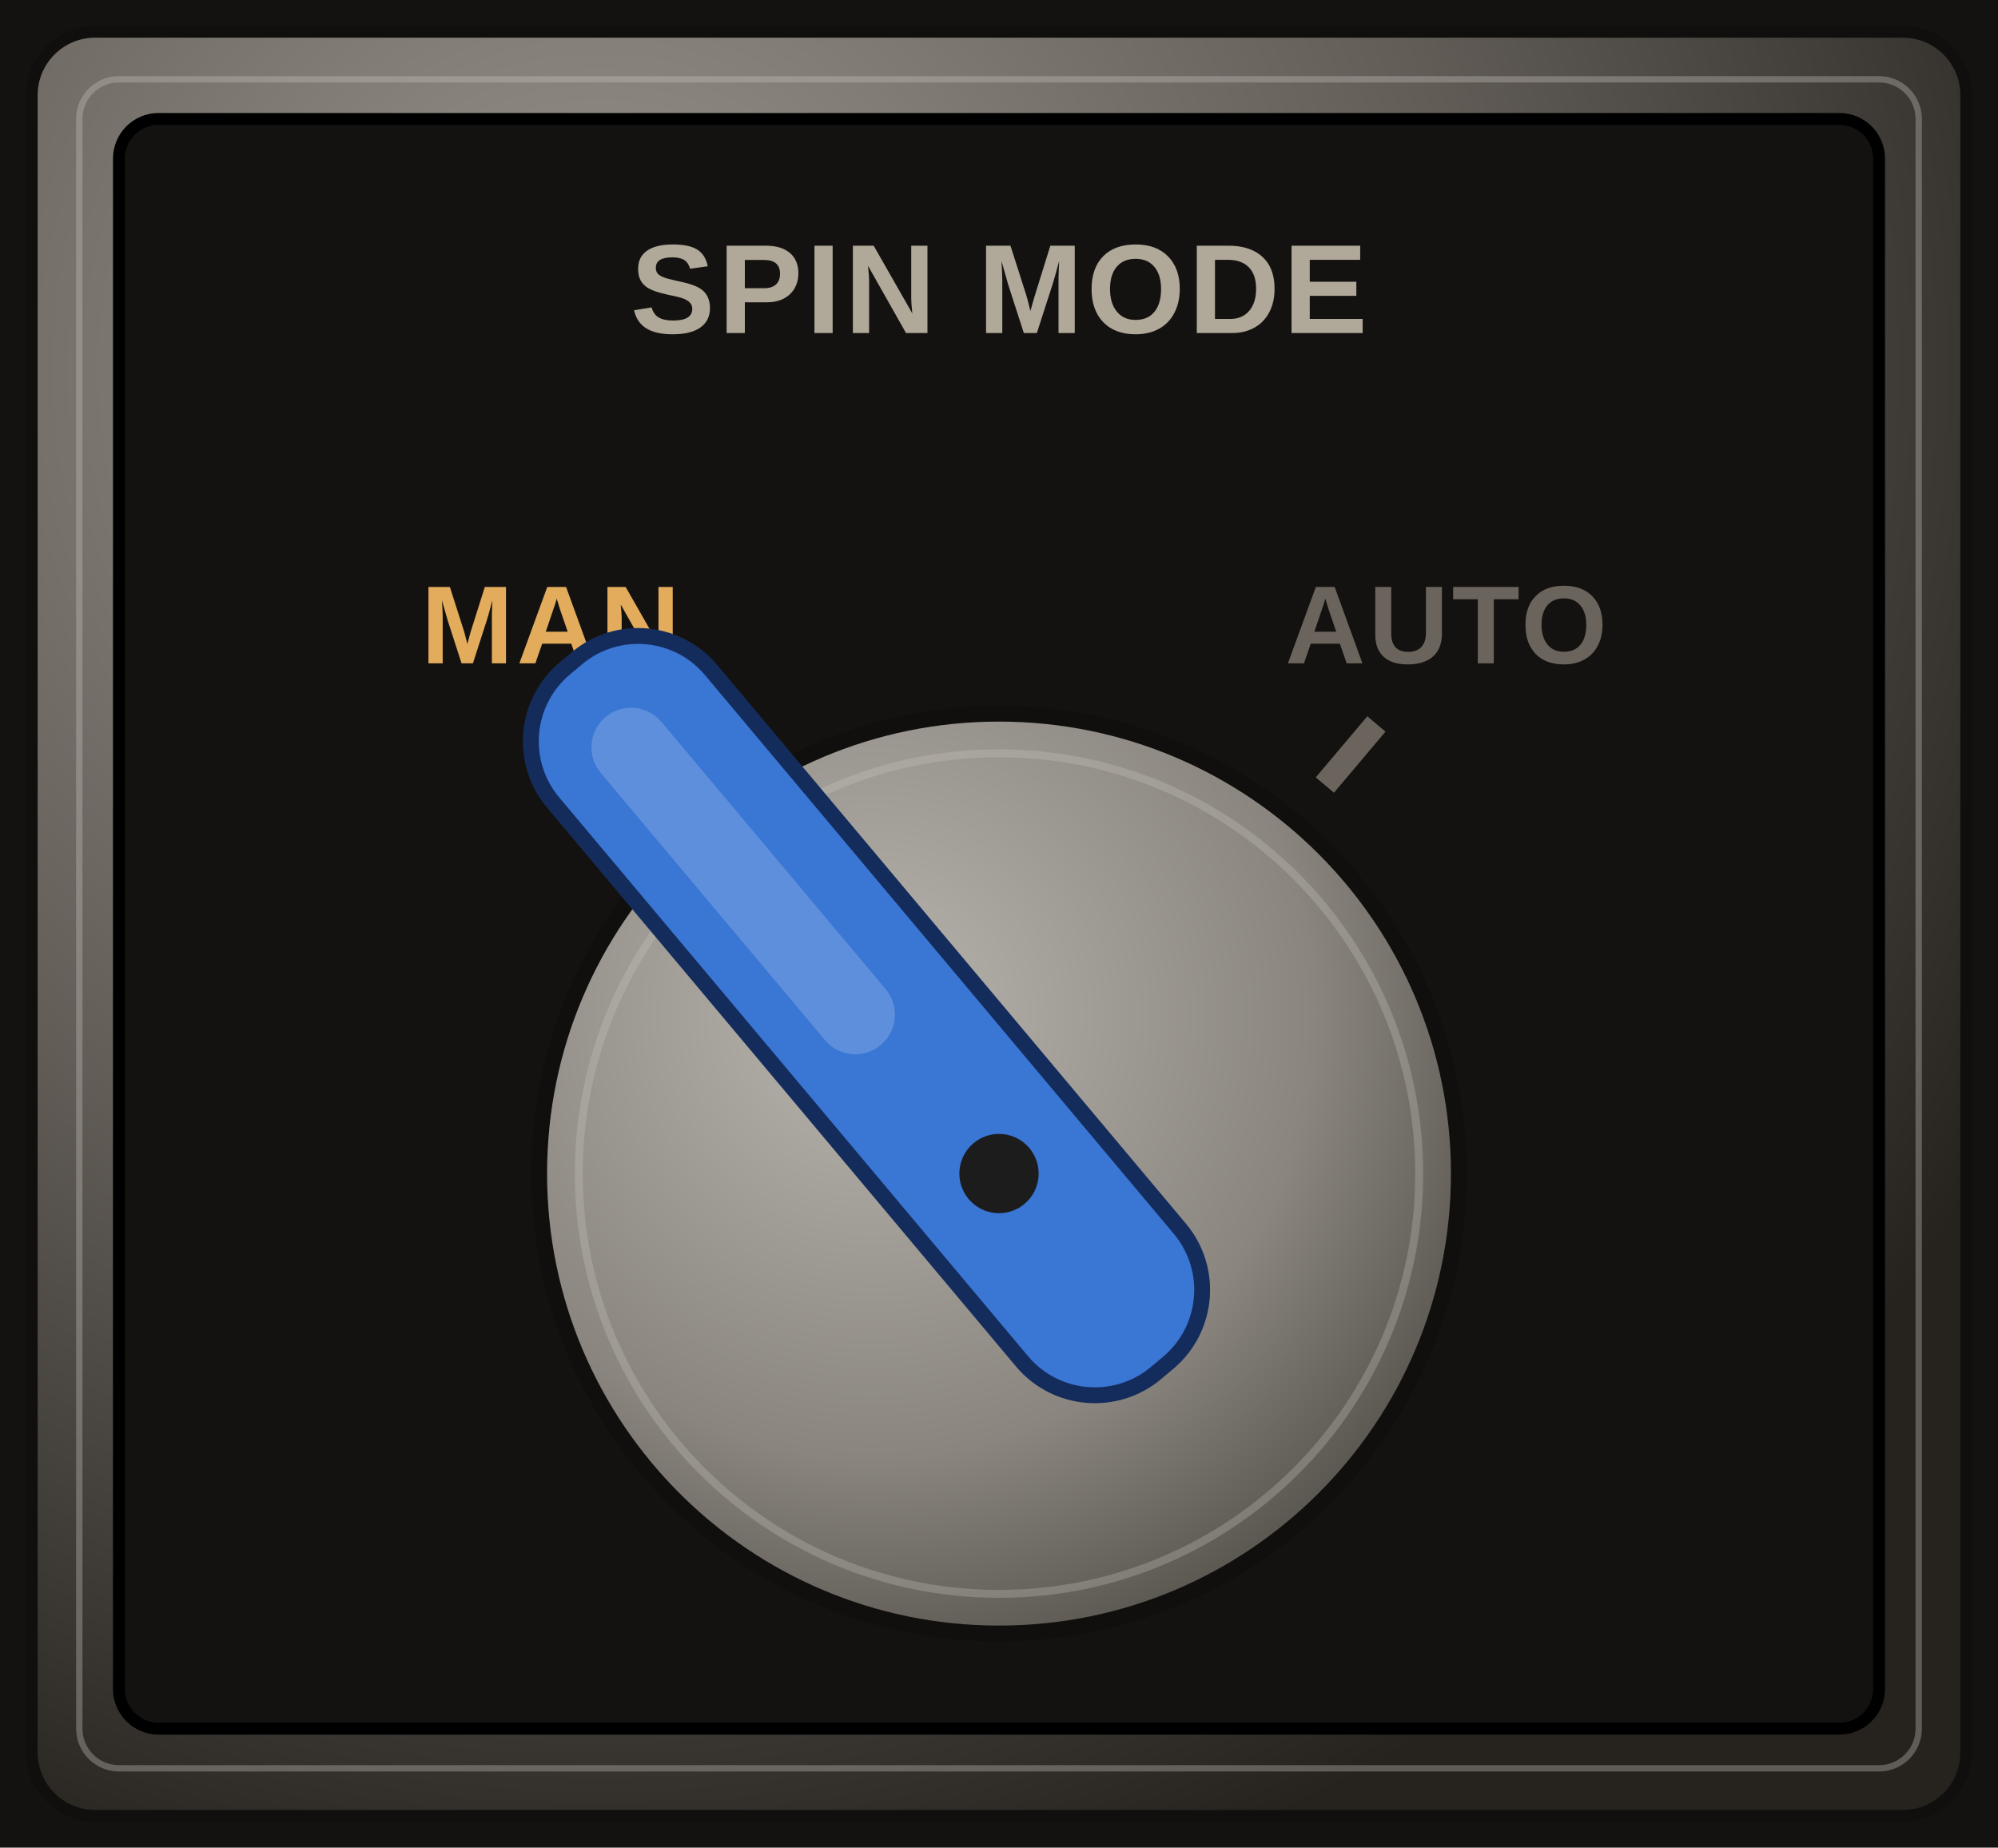
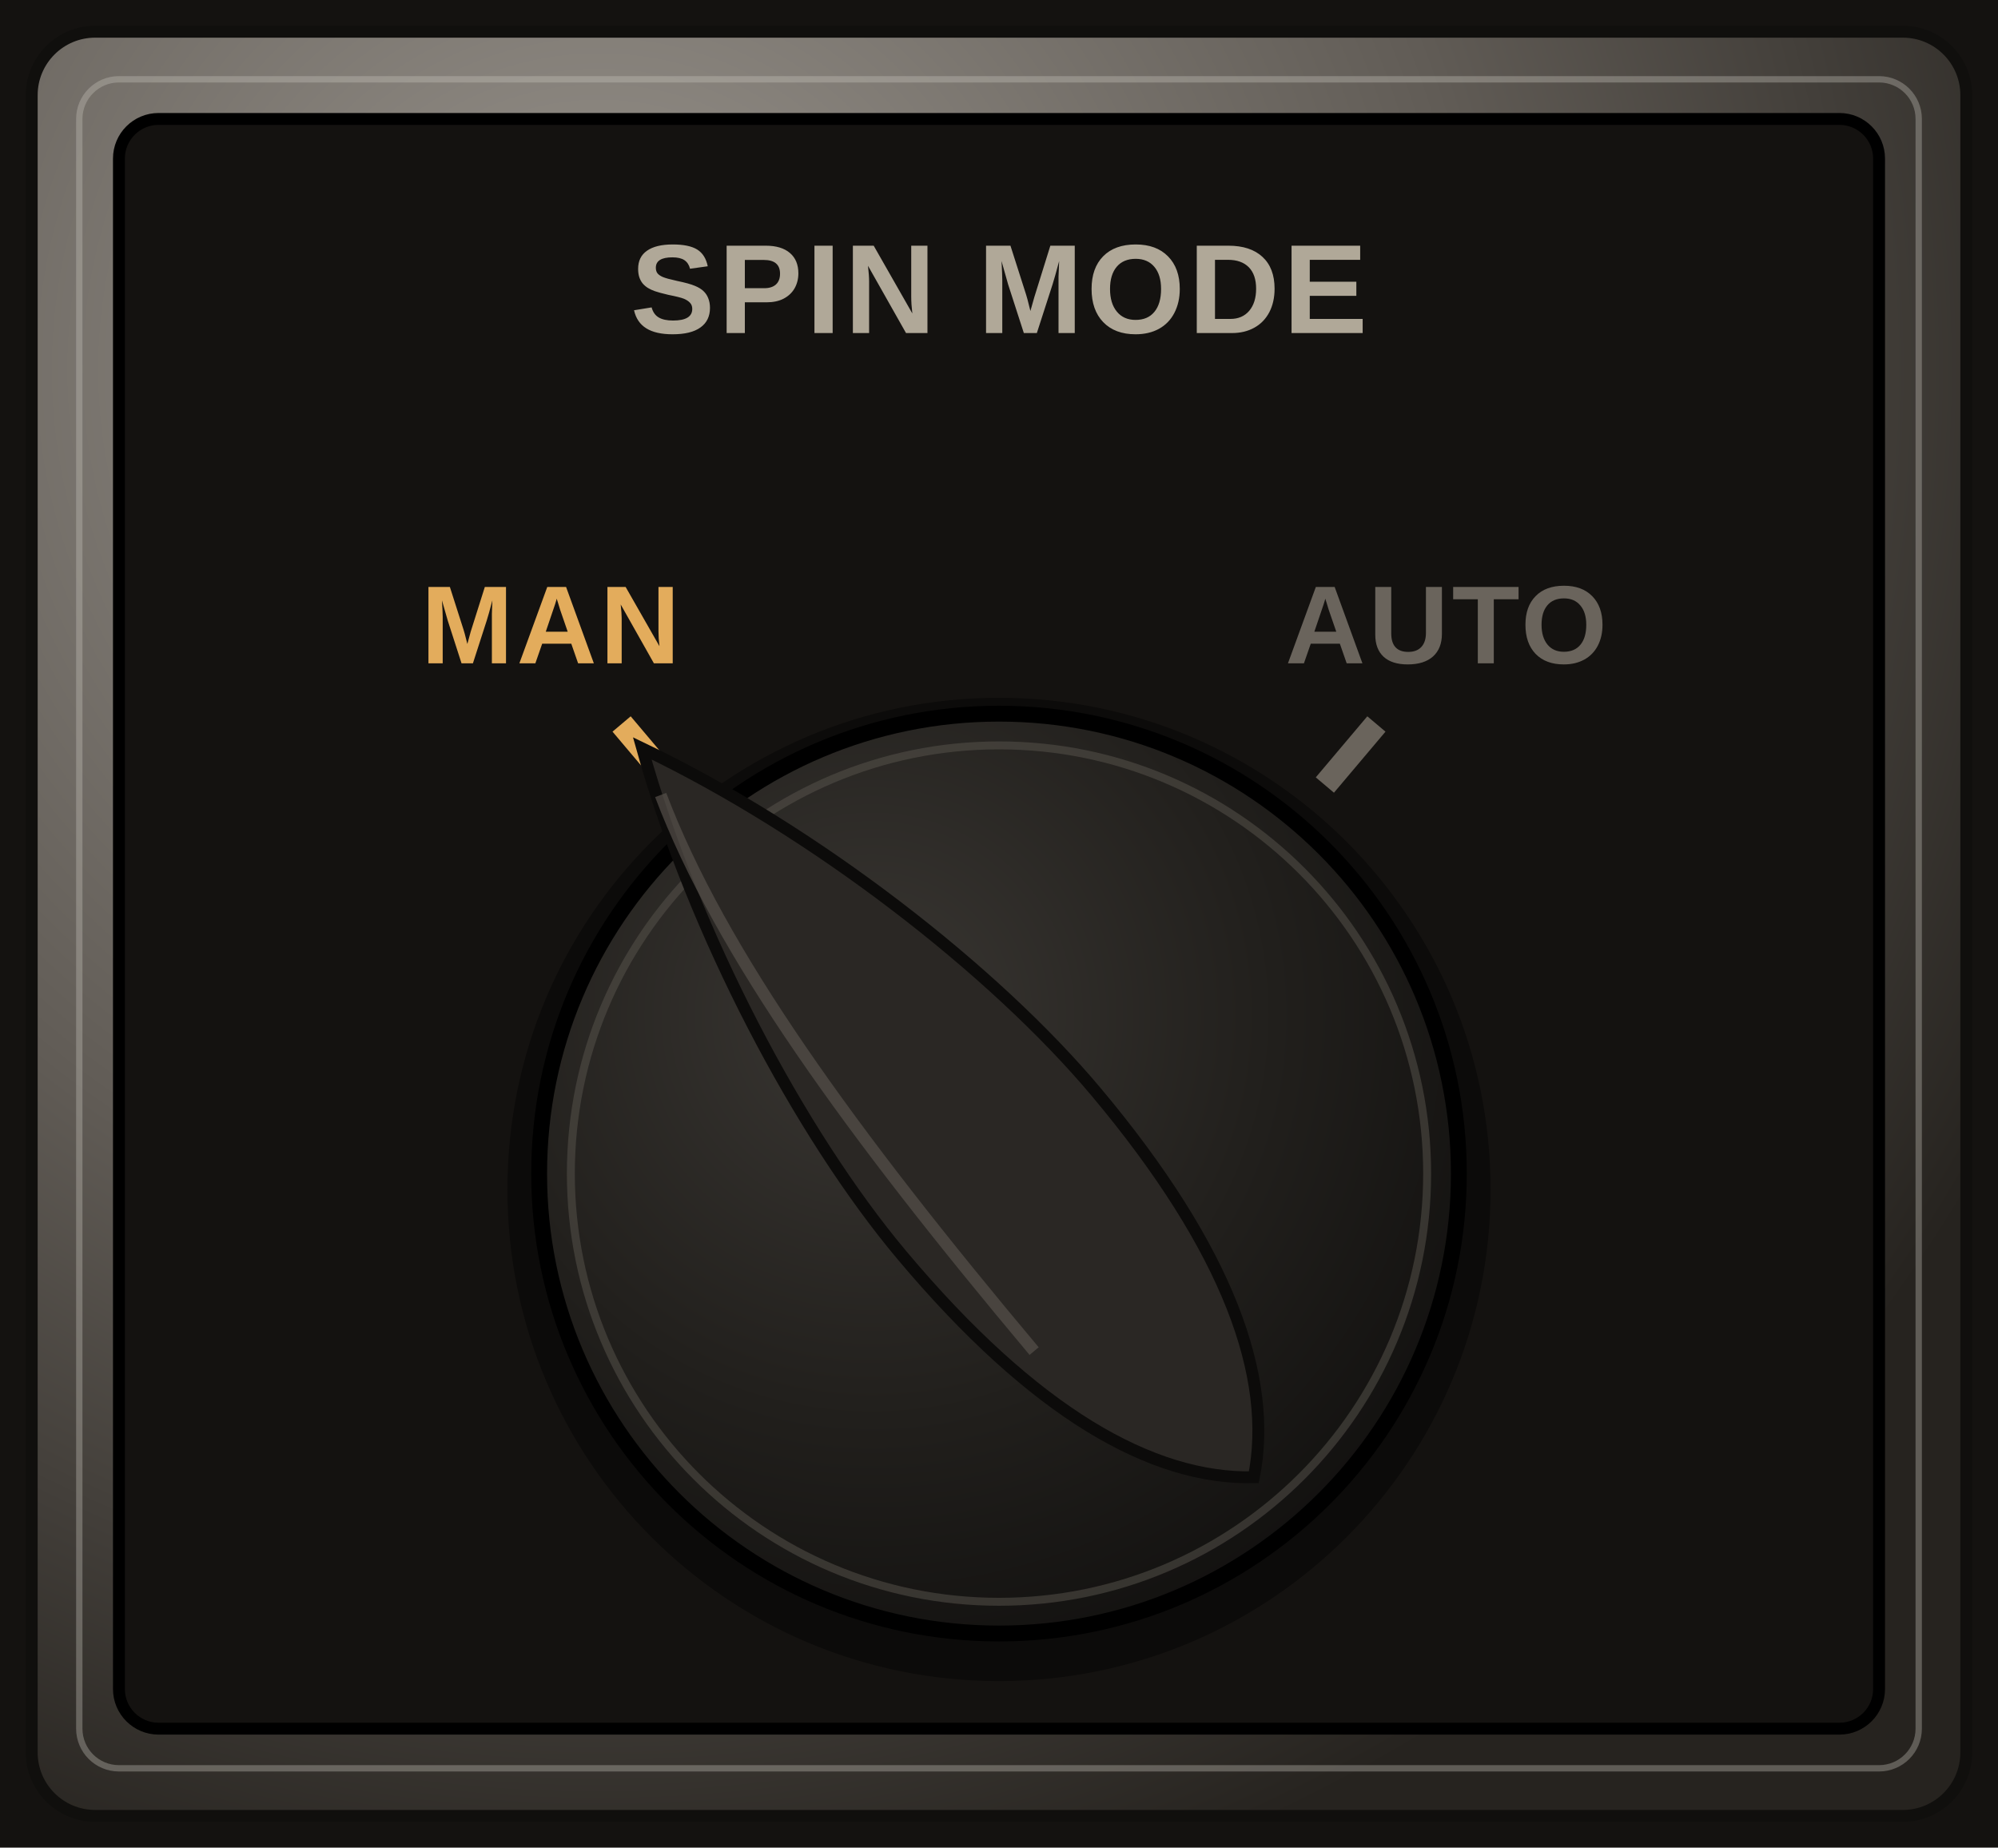
<svg xmlns="http://www.w3.org/2000/svg" width="252" height="233" viewBox="0 0 252 233">
  <rect x="0" y="0" width="252" height="233" fill="#141210" />
  <defs>
    <radialGradient id="bz" cx="75.6" cy="46.6" r="201.6" gradientUnits="userSpaceOnUse">
      <stop offset="0" stop-color="#9a958e" />
      <stop offset="0.55" stop-color="#615c56" />
      <stop offset="1" stop-color="#26231f" />
    </radialGradient>
    <radialGradient id="base" cx="110.0" cy="128.0" r="92.8" gradientUnits="userSpaceOnUse">
-       <stop offset="0" stop-color="#b8b4ae" />
-       <stop offset="0.6" stop-color="#8a867f" />
-       <stop offset="1" stop-color="#4a4740" />
+       <stop offset="0" stop-color="#3a3733" />
+       <stop offset="0.55" stop-color="#211f1c" />
+       <stop offset="1" stop-color="#0f0e0d" />
    </radialGradient>
  </defs>
  <rect x="4" y="4" width="244" height="225" rx="8" fill="url(#bz)" stroke="#100f0d" stroke-width="1.5" />
  <rect x="10" y="10" width="232" height="213" rx="5" fill="none" stroke="#c9c5be" stroke-width="0.8" opacity="0.35" />
  <rect x="15" y="15" width="222" height="203" rx="5" fill="#141210" stroke="#000000" stroke-width="1.5" />
  <text x="79.5" y="42" font-size="16" font-weight="700" letter-spacing="0.4" fill="#b0a898" font-family="Arial, sans-serif">SPIN MODE</text>
  <line x1="84.9" y1="99.0" x2="78.4" y2="91.3" stroke="#e3ac5c" stroke-width="3" />
  <text x="53.1" y="83.652" font-size="14" font-weight="700" letter-spacing="0.4" fill="#e3ac5c" font-family="Arial, sans-serif">MAN</text>
  <line x1="167.1" y1="99.0" x2="173.6" y2="91.3" stroke="#6a645c" stroke-width="3" />
  <text x="162.1" y="83.652" font-size="14" font-weight="700" letter-spacing="0.4" fill="#6a645c" font-family="Arial, sans-serif">AUTO</text>
-   <circle cx="126.0" cy="148.0" r="58.0" fill="url(#base)" stroke="#100f0d" stroke-width="2" />
-   <circle cx="126.0" cy="148.0" r="53.0" fill="none" stroke="#c9c5be" stroke-width="1" opacity="0.3" />
+   <circle cx="126.0" cy="150.0" r="62.0" fill="#000000" opacity="0.4" />
+   <circle cx="126.0" cy="148.0" r="58.0" fill="url(#base)" stroke="#000000" stroke-width="2" />
+   <circle cx="126.0" cy="148.0" r="54.0" fill="none" stroke="#5a554e" stroke-width="1" opacity="0.5" />
  <g transform="matrix(0.766 -0.6428 0.6428 0.766 -65.65 115.62)">
-     <rect x="113.0" y="64.0" width="26" height="116" rx="12" fill="#3a76d4" stroke="#142c5c" stroke-width="2" />
-     <rect x="120.0" y="72.0" width="10" height="54" rx="5" fill="#ffffff" opacity="0.18" />
-     <circle cx="126.0" cy="148.0" r="5" fill="#1c1c1c" />
+     <path d="M126.0,78.0 C 136.0,100.0 142.0,128.0 142.0,148.0 C 142.0,174.0 136.0,190.0 126.0,198.0 C 116.0,190.0 110.0,174.0 110.0,148.0 C 110.0,128.0 116.0,100.0 126.0,78.0 Z" fill="#2a2724" stroke="#0c0b0a" stroke-width="1.5" />
+     <path d="M124.0,84.0 C 117.0,104.0 115.0,132.0 115.0,168.0" fill="none" stroke="#55504a" stroke-width="1.5" opacity="0.7" />
  </g>
</svg>
